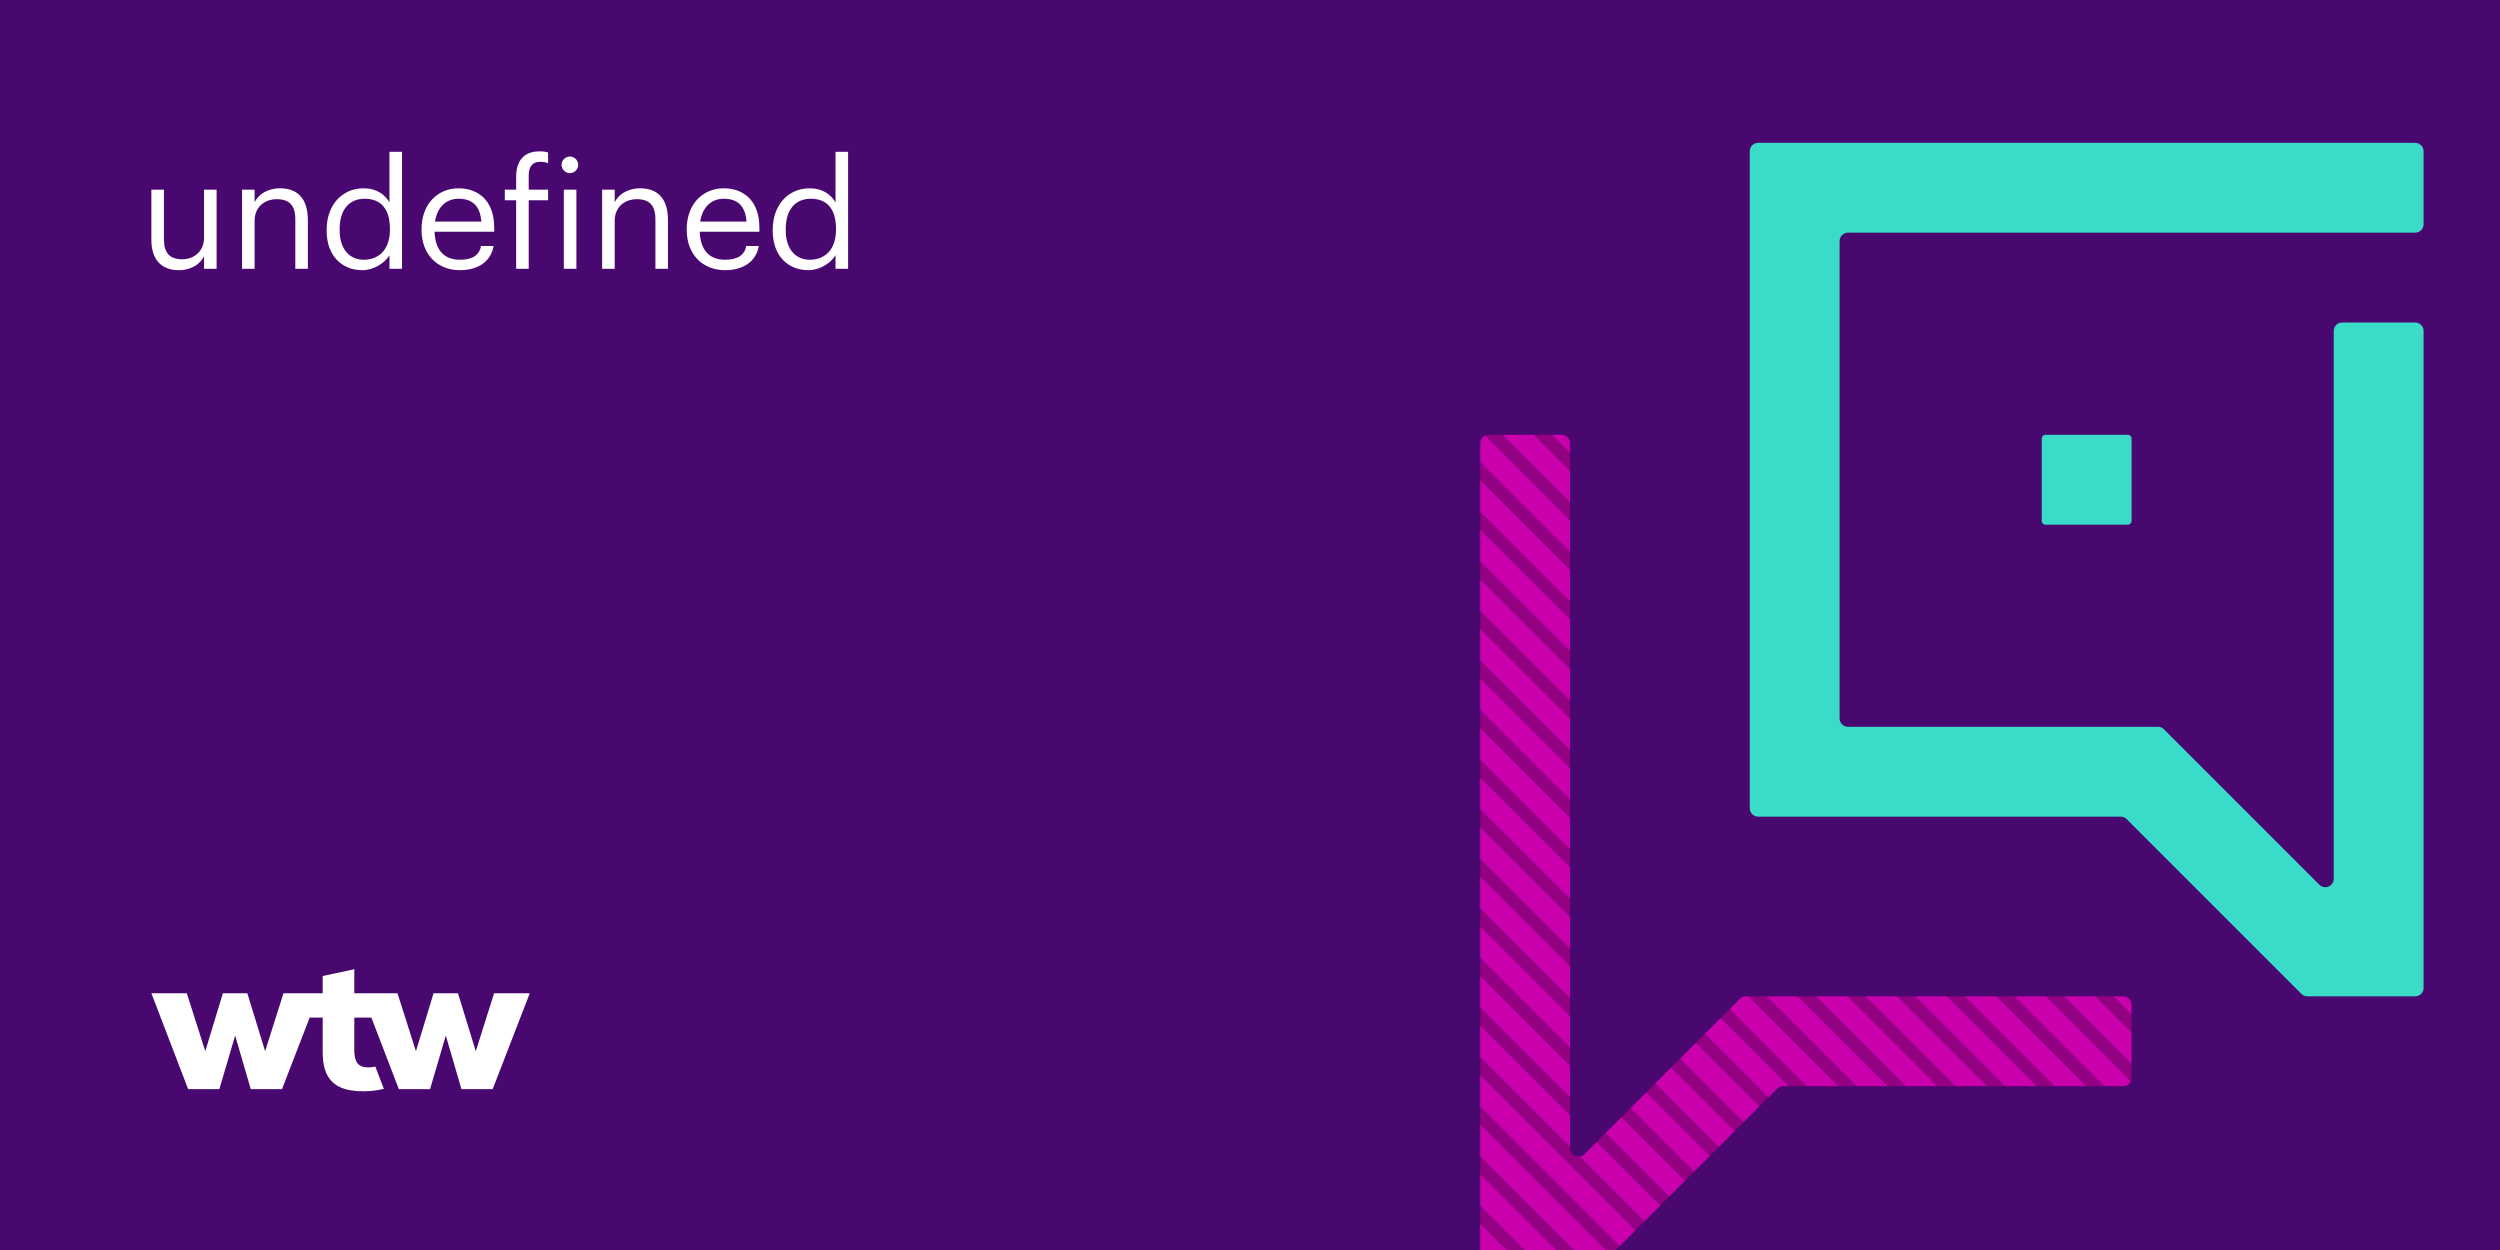
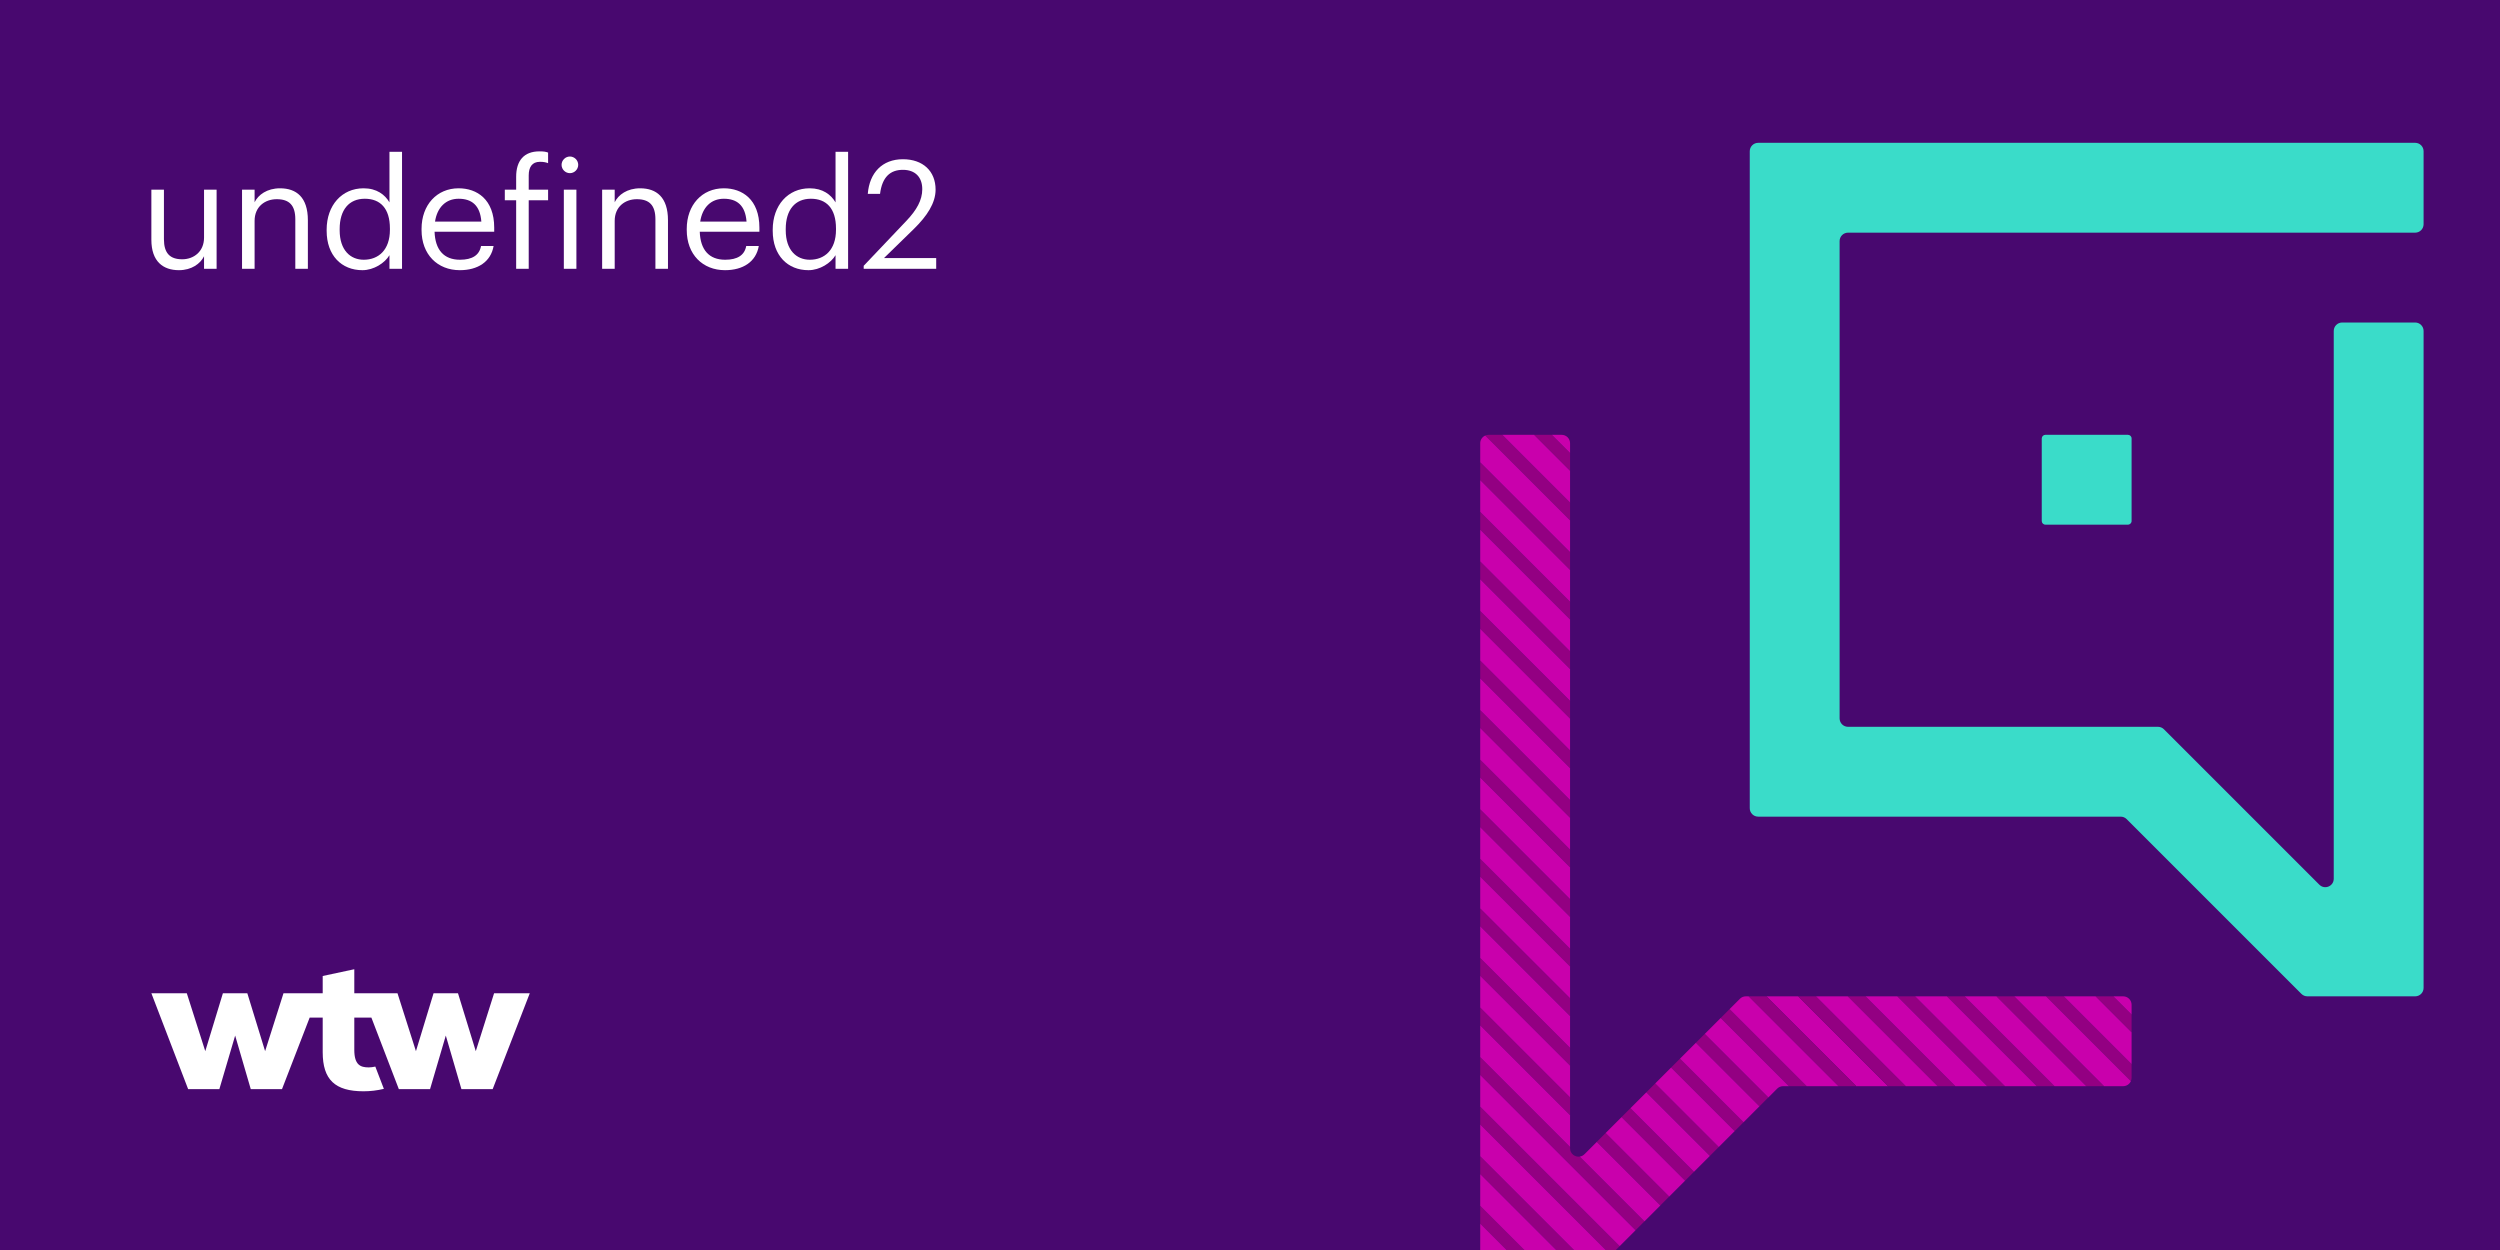
<svg xmlns="http://www.w3.org/2000/svg" xmlns:xlink="http://www.w3.org/1999/xlink" version="1.1" x="0px" y="0px" viewBox="0 0 1024 512" style="enable-background:new 0 0 1024 512;" xml:space="preserve">
  <g id="Layer_1">
    <g id="Main_x5F_Purple_x5F_BG_x5F_layer">
	</g>
  </g>
  <g id="crop">
    <g>
      <defs>
        <rect id="SVGID_1_" width="1024" height="512" />
      </defs>
-       <clipPath id="SVGID_00000035524984040962378590000004768298882004255883_">
+       <clipPath id="SVGID_00000047042721108994559930000003260572933935873451_">
        <use xlink:href="#SVGID_1_" style="overflow:visible;" />
      </clipPath>
-       <rect style="clip-path:url(#SVGID_00000035524984040962378590000004768298882004255883_);fill:#48086F;" width="1024" height="512" />
-       <g style="clip-path:url(#SVGID_00000035524984040962378590000004768298882004255883_);">
+       <rect style="clip-path:url(#SVGID_00000047042721108994559930000003260572933935873451_);fill:#48086F;" width="1024" height="512" />
+       <g style="clip-path:url(#SVGID_00000047042721108994559930000003260572933935873451_);">
        <path style="fill:#FFFFFF;" d="M62,98.206V77.686h5.146v20.272c0,5.704,2.418,8.245,7.501,8.245c4.588,0,8.928-3.037,8.928-8.865     V77.686h5.146v32.424h-5.146v-5.146c-1.488,3.038-5.084,5.703-10.292,5.703C66.835,110.667,62,107.134,62,98.206z" />
        <path style="fill:#FFFFFF;" d="M99.137,77.686h5.146v5.146c1.488-3.038,5.083-5.704,10.416-5.704     c6.695,0,11.407,3.658,11.407,13.082v19.9h-5.146V89.837c0-5.704-2.417-8.246-7.625-8.246c-4.773,0-9.051,3.038-9.051,8.865     v19.653h-5.146V77.686z" />
        <path style="fill:#FFFFFF;" d="M133.795,94.548v-0.495c0-9.92,6.199-16.926,15.127-16.926c5.394,0,8.742,2.604,10.602,5.766     V62.187h5.146v47.923h-5.146v-5.58c-1.86,3.162-6.386,6.138-11.098,6.138C139.933,110.667,133.795,104.653,133.795,94.548z      M159.71,94.114v-0.496c0-8.308-3.968-12.213-10.292-12.213c-6.448,0-10.292,4.525-10.292,12.399V94.3     c0,8.184,4.402,12.09,9.857,12.09C154.998,106.39,159.71,102.422,159.71,94.114z" />
        <path style="fill:#FFFFFF;" d="M172.669,94.238v-0.496c0-9.795,6.261-16.615,15.189-16.615c7.501,0,14.569,4.526,14.569,16.119     v1.674h-24.427c0.248,7.378,3.782,11.47,10.416,11.47c5.021,0,7.936-1.86,8.617-5.642h5.146c-1.116,6.51-6.51,9.919-13.825,9.919     C179.179,110.667,172.669,104.22,172.669,94.238z M197.158,90.767c-0.496-6.695-3.968-9.361-9.299-9.361     c-5.27,0-8.804,3.596-9.671,9.361H197.158z" />
        <path style="fill:#FFFFFF;" d="M211.419,82.025h-4.65v-4.34h4.65v-5.27c0-6.572,3.162-10.416,9.547-10.416     c1.674,0,2.542,0.124,3.534,0.496v4.34c-0.93-0.372-1.922-0.558-3.348-0.558c-3.286,0-4.588,2.293-4.588,5.579v5.828h7.936v4.34     h-7.936v28.084h-5.146V82.025z" />
        <path style="fill:#FFFFFF;" d="M230.019,67.518c0-1.859,1.55-3.409,3.41-3.409s3.41,1.55,3.41,3.409c0,1.86-1.55,3.41-3.41,3.41     S230.019,69.378,230.019,67.518z M230.948,77.686h5.146v32.424h-5.146V77.686z" />
        <path style="fill:#FFFFFF;" d="M246.634,77.686h5.146v5.146c1.488-3.038,5.083-5.704,10.416-5.704     c6.695,0,11.407,3.658,11.407,13.082v19.9h-5.146V89.837c0-5.704-2.417-8.246-7.625-8.246c-4.773,0-9.051,3.038-9.051,8.865     v19.653h-5.146V77.686z" />
        <path style="fill:#FFFFFF;" d="M281.292,94.238v-0.496c0-9.795,6.261-16.615,15.189-16.615c7.501,0,14.569,4.526,14.569,16.119     v1.674h-24.427c0.248,7.378,3.782,11.47,10.416,11.47c5.021,0,7.936-1.86,8.617-5.642h5.146c-1.116,6.51-6.51,9.919-13.825,9.919     C287.801,110.667,281.292,104.22,281.292,94.238z M305.78,90.767c-0.496-6.695-3.968-9.361-9.299-9.361     c-5.27,0-8.804,3.596-9.671,9.361H305.78z" />
        <path style="fill:#FFFFFF;" d="M316.507,94.548v-0.495c0-9.92,6.199-16.926,15.127-16.926c5.394,0,8.742,2.604,10.602,5.766     V62.187h5.146v47.923h-5.146v-5.58c-1.86,3.162-6.386,6.138-11.098,6.138C322.645,110.667,316.507,104.653,316.507,94.548z      M342.422,94.114v-0.496c0-8.308-3.968-12.213-10.292-12.213c-6.448,0-10.292,4.525-10.292,12.399V94.3     c0,8.184,4.402,12.09,9.857,12.09C337.71,106.39,342.422,102.422,342.422,94.114z" />
+         <path style="fill:#FFFFFF;" d="M353.769,108.869l17.607-18.537c4.029-4.277,6.385-8.307,6.385-12.833     c0-4.96-2.914-7.936-7.936-7.936c-5.146,0-8.493,2.914-9.361,9.857h-5.021c0.682-8.68,5.952-14.197,14.383-14.197     c8.184,0,13.392,4.836,13.392,12.462c0,5.455-3.472,10.787-8.928,16.119l-12.213,11.903h21.389v4.401h-29.696V108.869z" />
      </g>
-       <g id="ask_x5F_benix_x5F_core_00000051349372026833829950000006002960360723974274_" style="clip-path:url(#SVGID_00000035524984040962378590000004768298882004255883_);">
+       <g id="ask_x5F_benix_x5F_core_00000051349372026833829950000006002960360723974274_" style="clip-path:url(#SVGID_00000047042721108994559930000003260572933935873451_);">
        <path style="fill:#3ADCC9;" d="M992.7,91.85v-29.9c0-1.905-1.545-3.45-3.45-3.45h-269.1c-1.905,0-3.45,1.545-3.45,3.45v269.1     c0,1.905,1.545,3.45,3.45,3.45h148.485c0.915,0,1.793,0.363,2.44,1.01l71.579,71.579c0.647,0.647,1.525,1.01,2.44,1.01h44.157     c1.905,0,3.45-1.545,3.45-3.45v-269.1c0-1.905-1.545-3.45-3.45-3.45h-29.9c-1.905,0-3.45,1.545-3.45,3.45v224.385     c0,3.074-3.716,4.613-5.89,2.44l-63.664-63.664c-0.647-0.647-1.525-1.01-2.44-1.01H756.95c-1.905,0-3.45-1.545-3.45-3.45V98.75     c0-1.905,1.545-3.45,3.45-3.45h232.3C991.155,95.3,992.7,93.755,992.7,91.85z" />
        <g>
          <polygon style="fill:#930082;" points="777.136,408.1 813.936,444.9 821.229,444.9 784.429,408.1     " />
          <polygon style="fill:#930082;" points="797.44,408.1 834.24,444.9 841.533,444.9 804.733,408.1     " />
          <polygon style="fill:#930082;" points="756.833,408.1 762.7,413.967 793.633,444.9 800.926,444.9 764.126,408.1     " />
          <polygon style="fill:#930082;" points="817.743,408.1 854.543,444.9 861.836,444.9 825.036,408.1     " />
          <polygon style="fill:#930082;" points="858.35,408.1 873.1,422.85 873.1,415.557 865.643,408.1     " />
          <path style="fill:#930082;" d="M838.047,408.1l34.751,34.751c0.191-0.429,0.302-0.901,0.302-1.401v-5.59l-27.76-27.76H838.047z" />
          <path style="fill:#C900AC;" d="M825.036,408.1l36.8,36.8h7.814c1.406,0,2.61-0.844,3.148-2.049L838.047,408.1H825.036z" />
          <polygon style="fill:#C900AC;" points="804.733,408.1 841.533,444.9 854.543,444.9 817.743,408.1     " />
          <polygon style="fill:#C900AC;" points="784.429,408.1 821.229,444.9 834.24,444.9 797.44,408.1     " />
          <polygon style="fill:#C900AC;" points="845.34,408.1 873.1,435.86 873.1,422.85 858.35,408.1     " />
          <path style="fill:#C900AC;" d="M869.65,408.1h-4.007l7.457,7.457v-4.007C873.1,409.645,871.555,408.1,869.65,408.1z" />
          <polygon style="fill:#C900AC;" points="762.7,434.27 736.53,408.1 723.519,408.1 760.319,444.9 773.33,444.9 762.7,434.27           " />
          <polygon style="fill:#C900AC;" points="764.126,408.1 800.926,444.9 813.936,444.9 777.136,408.1     " />
          <polygon style="fill:#930082;" points="643.1,388.591 606.3,351.791 606.3,359.084 643.1,395.884     " />
          <polygon style="fill:#930082;" points="643.1,408.895 606.3,372.095 606.3,379.388 643.1,416.188     " />
          <polygon style="fill:#930082;" points="643.1,429.198 606.3,392.398 606.3,399.691 643.1,436.491     " />
          <polygon style="fill:#930082;" points="643.1,246.467 606.3,209.667 606.3,216.96 643.1,253.76     " />
          <polygon style="fill:#930082;" points="643.1,327.681 606.3,290.881 606.3,298.174 643.1,334.974     " />
          <polygon style="fill:#930082;" points="643.1,449.502 606.3,412.702 606.3,419.994 643.1,456.795     " />
          <path style="fill:#930082;" d="M643.1,470.335v-0.53l-36.8-36.8v7.293l63.619,63.619l3.646-3.646l-26.525-26.525      C645.112,474.012,643.1,472.596,643.1,470.335z" />
          <polygon style="fill:#930082;" points="643.1,347.985 606.3,311.185 606.3,318.477 643.1,355.277     " />
          <polygon style="fill:#930082;" points="643.1,307.378 606.3,270.578 606.3,277.87 643.1,314.67     " />
          <polygon style="fill:#930082;" points="643.1,368.288 606.3,331.488 606.3,338.78 643.1,375.581     " />
          <polygon style="fill:#930082;" points="643.1,287.074 606.3,250.274 606.3,257.567 643.1,294.367     " />
          <polygon style="fill:#930082;" points="643.1,266.771 606.3,229.971 606.3,237.264 643.1,274.064     " />
          <polygon style="fill:#930082;" points="643.1,226.164 606.3,189.364 606.3,196.657 643.1,233.457     " />
          <polygon style="fill:#930082;" points="704.793,416.971 732.723,444.9 740.015,444.9 708.44,413.324     " />
          <polygon style="fill:#930082;" points="606.3,501.208 623.592,518.5 630.884,518.5 606.3,493.916     " />
          <rect x="666.297" y="460.514" transform="matrix(0.7071 -0.7071 0.7071 0.7071 -142.7413 613.2403)" style="fill:#930082;" width="5.157" height="36.82" />
          <rect x="706.905" y="419.907" transform="matrix(0.7071 -0.7071 0.7071 0.7071 -102.1344 630.0602)" style="fill:#930082;" width="5.157" height="36.82" />
          <path style="fill:#930082;" d="M606.3,515.05c0,1.905,1.545,3.45,3.45,3.45h0.831l-4.281-4.281V515.05z" />
          <polygon style="fill:#930082;" points="743.822,408.1 736.53,408.1 762.7,434.27 762.7,434.27 773.33,444.9 780.622,444.9       762.7,426.978     " />
          <polygon style="fill:#930082;" points="716.226,408.1 753.026,444.9 760.319,444.9 723.519,408.1     " />
          <polygon style="fill:#930082;" points="606.3,480.905 643.895,518.5 651.188,518.5 606.3,473.612     " />
          <rect x="676.449" y="450.362" transform="matrix(0.7071 -0.7071 0.7071 0.7071 -132.5895 617.4453)" style="fill:#930082;" width="5.157" height="36.82" />
          <polygon style="fill:#930082;" points="643.1,185.557 635.643,178.1 628.35,178.1 643.1,192.85     " />
          <polygon style="fill:#930082;" points="606.3,460.601 659.767,514.069 663.414,510.422 606.3,453.309     " />
          <path style="fill:#930082;" d="M643.1,205.86l-27.76-27.76h-5.59c-0.5,0-0.972,0.111-1.401,0.302l34.751,34.751V205.86z" />
          <rect x="686.601" y="440.21" transform="matrix(0.7071 -0.7071 0.7071 0.7071 -122.4377 621.6503)" style="fill:#930082;" width="5.157" height="36.82" />
          <rect x="696.753" y="430.059" transform="matrix(0.7071 -0.7071 0.7071 0.7071 -112.286 625.8553)" style="fill:#930082;" width="5.157" height="36.82" />
          <polygon style="fill:#C900AC;" points="606.3,493.916 630.884,518.5 643.895,518.5 606.3,480.905     " />
          <polygon style="fill:#C900AC;" points="606.3,453.309 663.414,510.422 669.919,503.917 606.3,440.298     " />
          <path style="fill:#C900AC;" d="M606.3,473.612l44.888,44.888h2.719c0.915,0,1.793-0.363,2.44-1.01l3.421-3.421L606.3,460.601      V473.612z" />
          <polygon style="fill:#C900AC;" points="606.3,514.219 610.581,518.5 623.592,518.5 606.3,501.208     " />
          <polygon style="fill:#C900AC;" points="643.1,233.457 606.3,196.657 606.3,209.667 643.1,246.467     " />
          <polygon style="fill:#C900AC;" points="643.1,253.76 606.3,216.96 606.3,229.971 643.1,266.771     " />
          <path style="fill:#C900AC;" d="M643.1,213.153l-34.751-34.751c-1.206,0.538-2.049,1.742-2.049,3.148v7.814l36.8,36.8V213.153z" />
          <polygon style="fill:#C900AC;" points="643.1,274.064 606.3,237.264 606.3,250.274 643.1,287.074     " />
          <polygon style="fill:#C900AC;" points="756.833,408.1 743.822,408.1 762.7,426.978 780.622,444.9 793.633,444.9 762.7,413.967           " />
          <polygon style="fill:#C900AC;" points="643.1,294.367 606.3,257.567 606.3,270.578 643.1,307.378     " />
          <path style="fill:#C900AC;" d="M643.1,181.55c0-1.905-1.545-3.45-3.45-3.45h-4.007l7.457,7.457V181.55z" />
          <path style="fill:#C900AC;" d="M715.093,408.1c-0.915,0-1.793,0.363-2.44,1.01l-4.214,4.214l31.576,31.576h13.011l-36.8-36.8      H715.093z" />
          <polygon style="fill:#C900AC;" points="643.1,334.974 606.3,298.174 606.3,311.185 643.1,347.985     " />
          <polygon style="fill:#C900AC;" points="643.1,192.85 628.35,178.1 615.34,178.1 643.1,205.86     " />
          <polygon style="fill:#C900AC;" points="643.1,314.67 606.3,277.87 606.3,290.881 643.1,327.681     " />
          <rect x="699.807" y="424.983" transform="matrix(0.7071 -0.7071 0.7071 0.7071 -107.2102 627.9578)" style="fill:#C900AC;" width="9.2" height="36.82" />
          <polygon style="fill:#C900AC;" points="643.1,375.581 606.3,338.78 606.3,351.791 643.1,388.591     " />
          <polygon style="fill:#C900AC;" points="643.1,355.277 606.3,318.477 606.3,331.488 643.1,368.288     " />
          <path style="fill:#C900AC;" d="M698.288,423.476l26.036,26.036l3.602-3.602c0.647-0.647,1.525-1.01,2.44-1.01h2.358      l-27.929-27.929L698.288,423.476z" />
          <polygon style="fill:#C900AC;" points="643.1,395.884 606.3,359.084 606.3,372.095 643.1,408.895     " />
          <rect x="689.655" y="435.134" transform="matrix(0.7071 -0.7071 0.7071 0.7071 -117.3618 623.7528)" style="fill:#C900AC;" width="9.2" height="36.82" />
          <path style="fill:#C900AC;" d="M648.99,472.774c-0.574,0.574-1.257,0.875-1.95,0.971l26.525,26.525l6.505-6.505l-26.036-26.036      L648.99,472.774z" />
          <polygon style="fill:#C900AC;" points="643.1,456.795 606.3,419.994 606.3,433.005 643.1,469.805     " />
          <rect x="669.352" y="455.438" transform="matrix(0.7071 -0.7071 0.7071 0.7071 -137.6654 615.3428)" style="fill:#C900AC;" width="9.2" height="36.82" />
          <polygon style="fill:#C900AC;" points="643.1,436.491 606.3,399.691 606.3,412.702 643.1,449.502     " />
          <rect x="679.504" y="445.286" transform="matrix(0.7071 -0.7071 0.7071 0.7071 -127.5136 619.5478)" style="fill:#C900AC;" width="9.2" height="36.82" />
          <polygon style="fill:#C900AC;" points="643.1,416.188 606.3,379.388 606.3,392.398 643.1,429.198     " />
        </g>
        <path style="fill:#3ADCC9;" d="M871.6,214.9h-33.8c-0.828,0-1.5-0.672-1.5-1.5v-33.8c0-0.828,0.672-1.5,1.5-1.5h33.8     c0.828,0,1.5,0.672,1.5,1.5v33.8C873.1,214.228,872.428,214.9,871.6,214.9z" />
      </g>
-       <g style="clip-path:url(#SVGID_00000035524984040962378590000004768298882004255883_);">
+       <g style="clip-path:url(#SVGID_00000047042721108994559930000003260572933935873451_);">
        <g>
          <defs>
-             <rect id="SVGID_00000021807694965343062280000018334976971963843997_" x="62" y="397" width="155" height="50" />
+             <rect id="SVGID_00000103969750361596081910000006557319918946298278_" x="62" y="397" width="155" height="50" />
          </defs>
-           <clipPath id="SVGID_00000024693904056920063690000001364544180797604001_">
-             <use xlink:href="#SVGID_00000021807694965343062280000018334976971963843997_" style="overflow:visible;" />
+           <clipPath id="SVGID_00000141435687612606049870000012635070444181218440_">
+             <use xlink:href="#SVGID_00000103969750361596081910000006557319918946298278_" style="overflow:visible;" />
          </clipPath>
-           <g style="clip-path:url(#SVGID_00000024693904056920063690000001364544180797604001_);">
+           <g style="clip-path:url(#SVGID_00000141435687612606049870000012635070444181218440_);">
            <defs>
-               <rect id="SVGID_00000157293657734574826780000017405234369821793981_" x="62" y="397" width="155" height="50" />
+               <rect id="SVGID_00000034803102276743170990000010938672250701956225_" x="62" y="397" width="155" height="50" />
            </defs>
-             <clipPath id="SVGID_00000045608529786837847180000013034106437735968672_">
-               <use xlink:href="#SVGID_00000157293657734574826780000017405234369821793981_" style="overflow:visible;" />
+             <clipPath id="SVGID_00000173870241673405235130000002923923140036360838_">
+               <use xlink:href="#SVGID_00000034803102276743170990000010938672250701956225_" style="overflow:visible;" />
            </clipPath>
-             <path style="clip-path:url(#SVGID_00000045608529786837847180000013034106437735968672_);fill:#FFFFFF;" d="M217,406.83       l-15.2,39.27H189l-6.4-21.93l-6.45,21.93h-12.79l-11.24-29.29h-7V430c0,6.19,2.5,7.21,5.92,7.21       c0.906-0.018,1.808-0.132,2.69-0.34l3.5,9.12c-2.726,0.668-5.523,1.004-8.33,1c-11.72,0-16.72-4.79-16.72-16v-14.18h-5.34       l-11.33,29.29h-12.8l-6.39-21.93l-6.47,21.93H77.06L62,406.83h14.51l7.57,23.73l7.22-23.73h10l7.29,23.73l7.53-23.73h16.06       v-7.06l12.94-2.77v9.83h17.69l7.56,23.73l7.22-23.73h10l7.29,23.73l7.5-23.73H217z" />
+             <path style="clip-path:url(#SVGID_00000173870241673405235130000002923923140036360838_);fill:#FFFFFF;" d="M217,406.83       l-15.2,39.27H189l-6.4-21.93l-6.45,21.93h-12.79l-11.24-29.29h-7V430c0,6.19,2.5,7.21,5.92,7.21       c0.906-0.018,1.808-0.132,2.69-0.34l3.5,9.12c-2.726,0.668-5.523,1.004-8.33,1c-11.72,0-16.72-4.79-16.72-16v-14.18h-5.34       l-11.33,29.29h-12.8l-6.39-21.93l-6.47,21.93H77.06L62,406.83h14.51l7.57,23.73l7.22-23.73h10l7.29,23.73l7.53-23.73h16.06       v-7.06l12.94-2.77v9.83h17.69l7.56,23.73l7.22-23.73h10l7.29,23.73l7.5-23.73H217z" />
          </g>
        </g>
      </g>
    </g>
  </g>
</svg>
